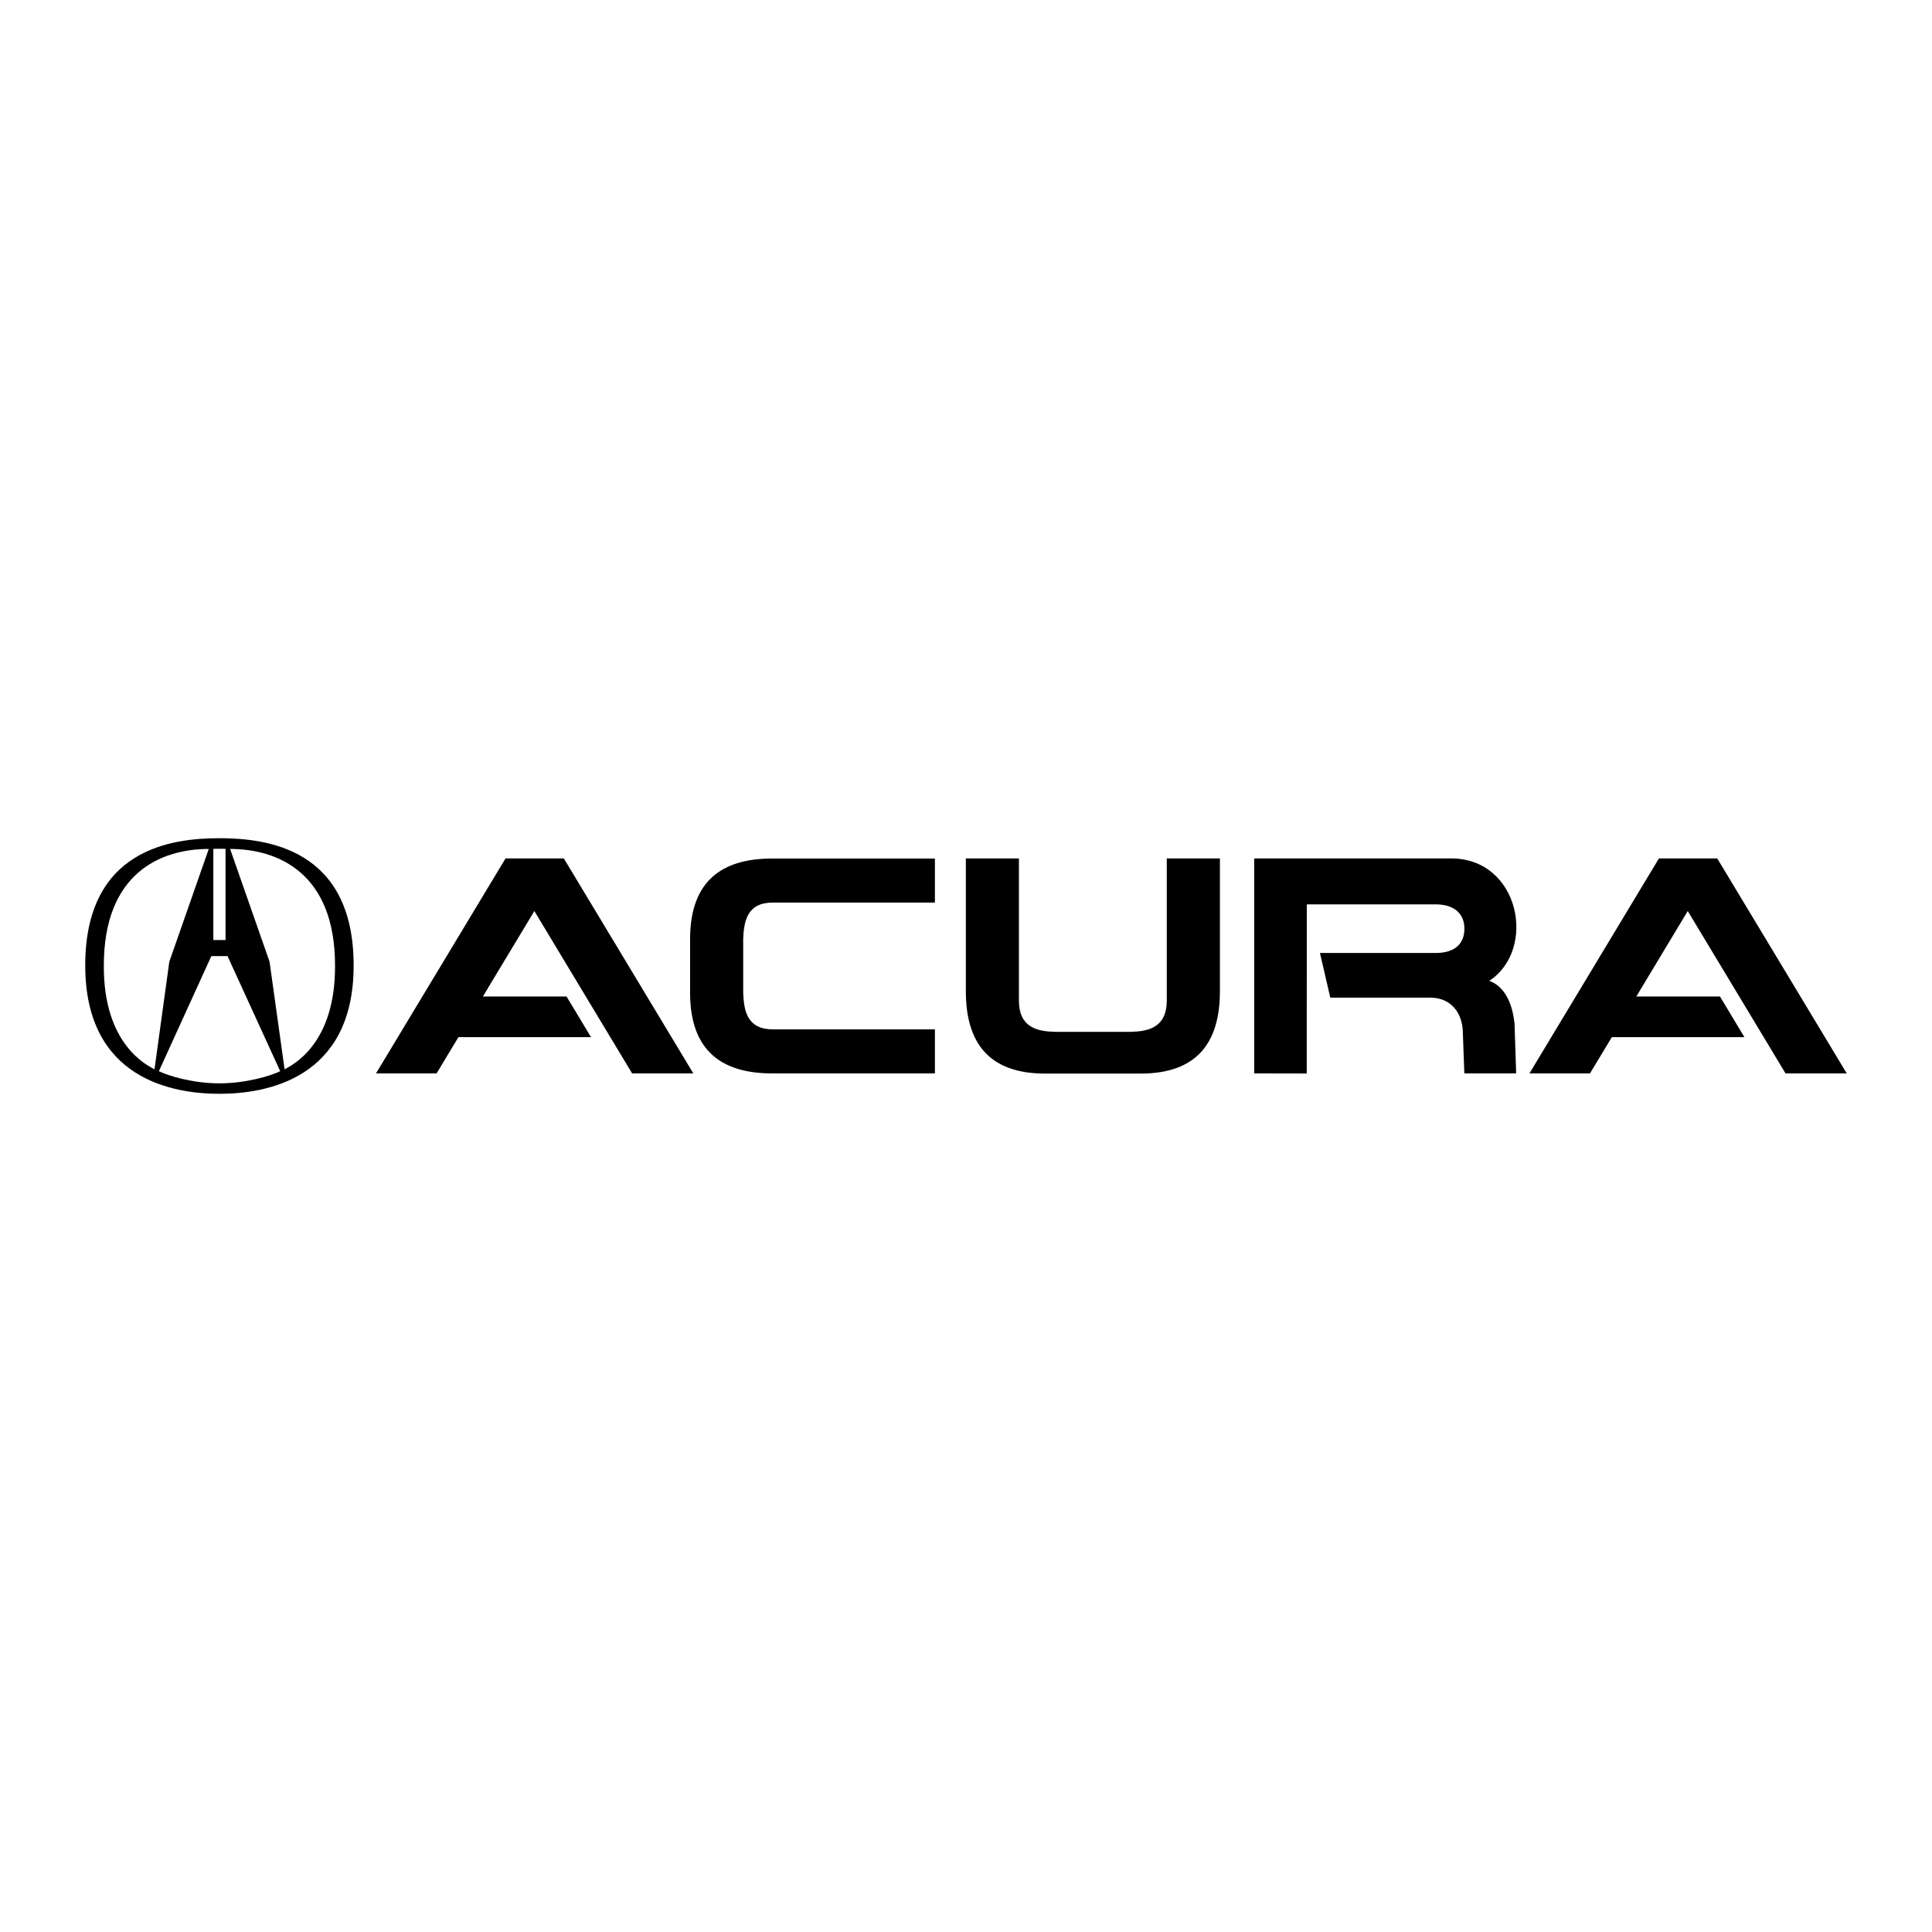
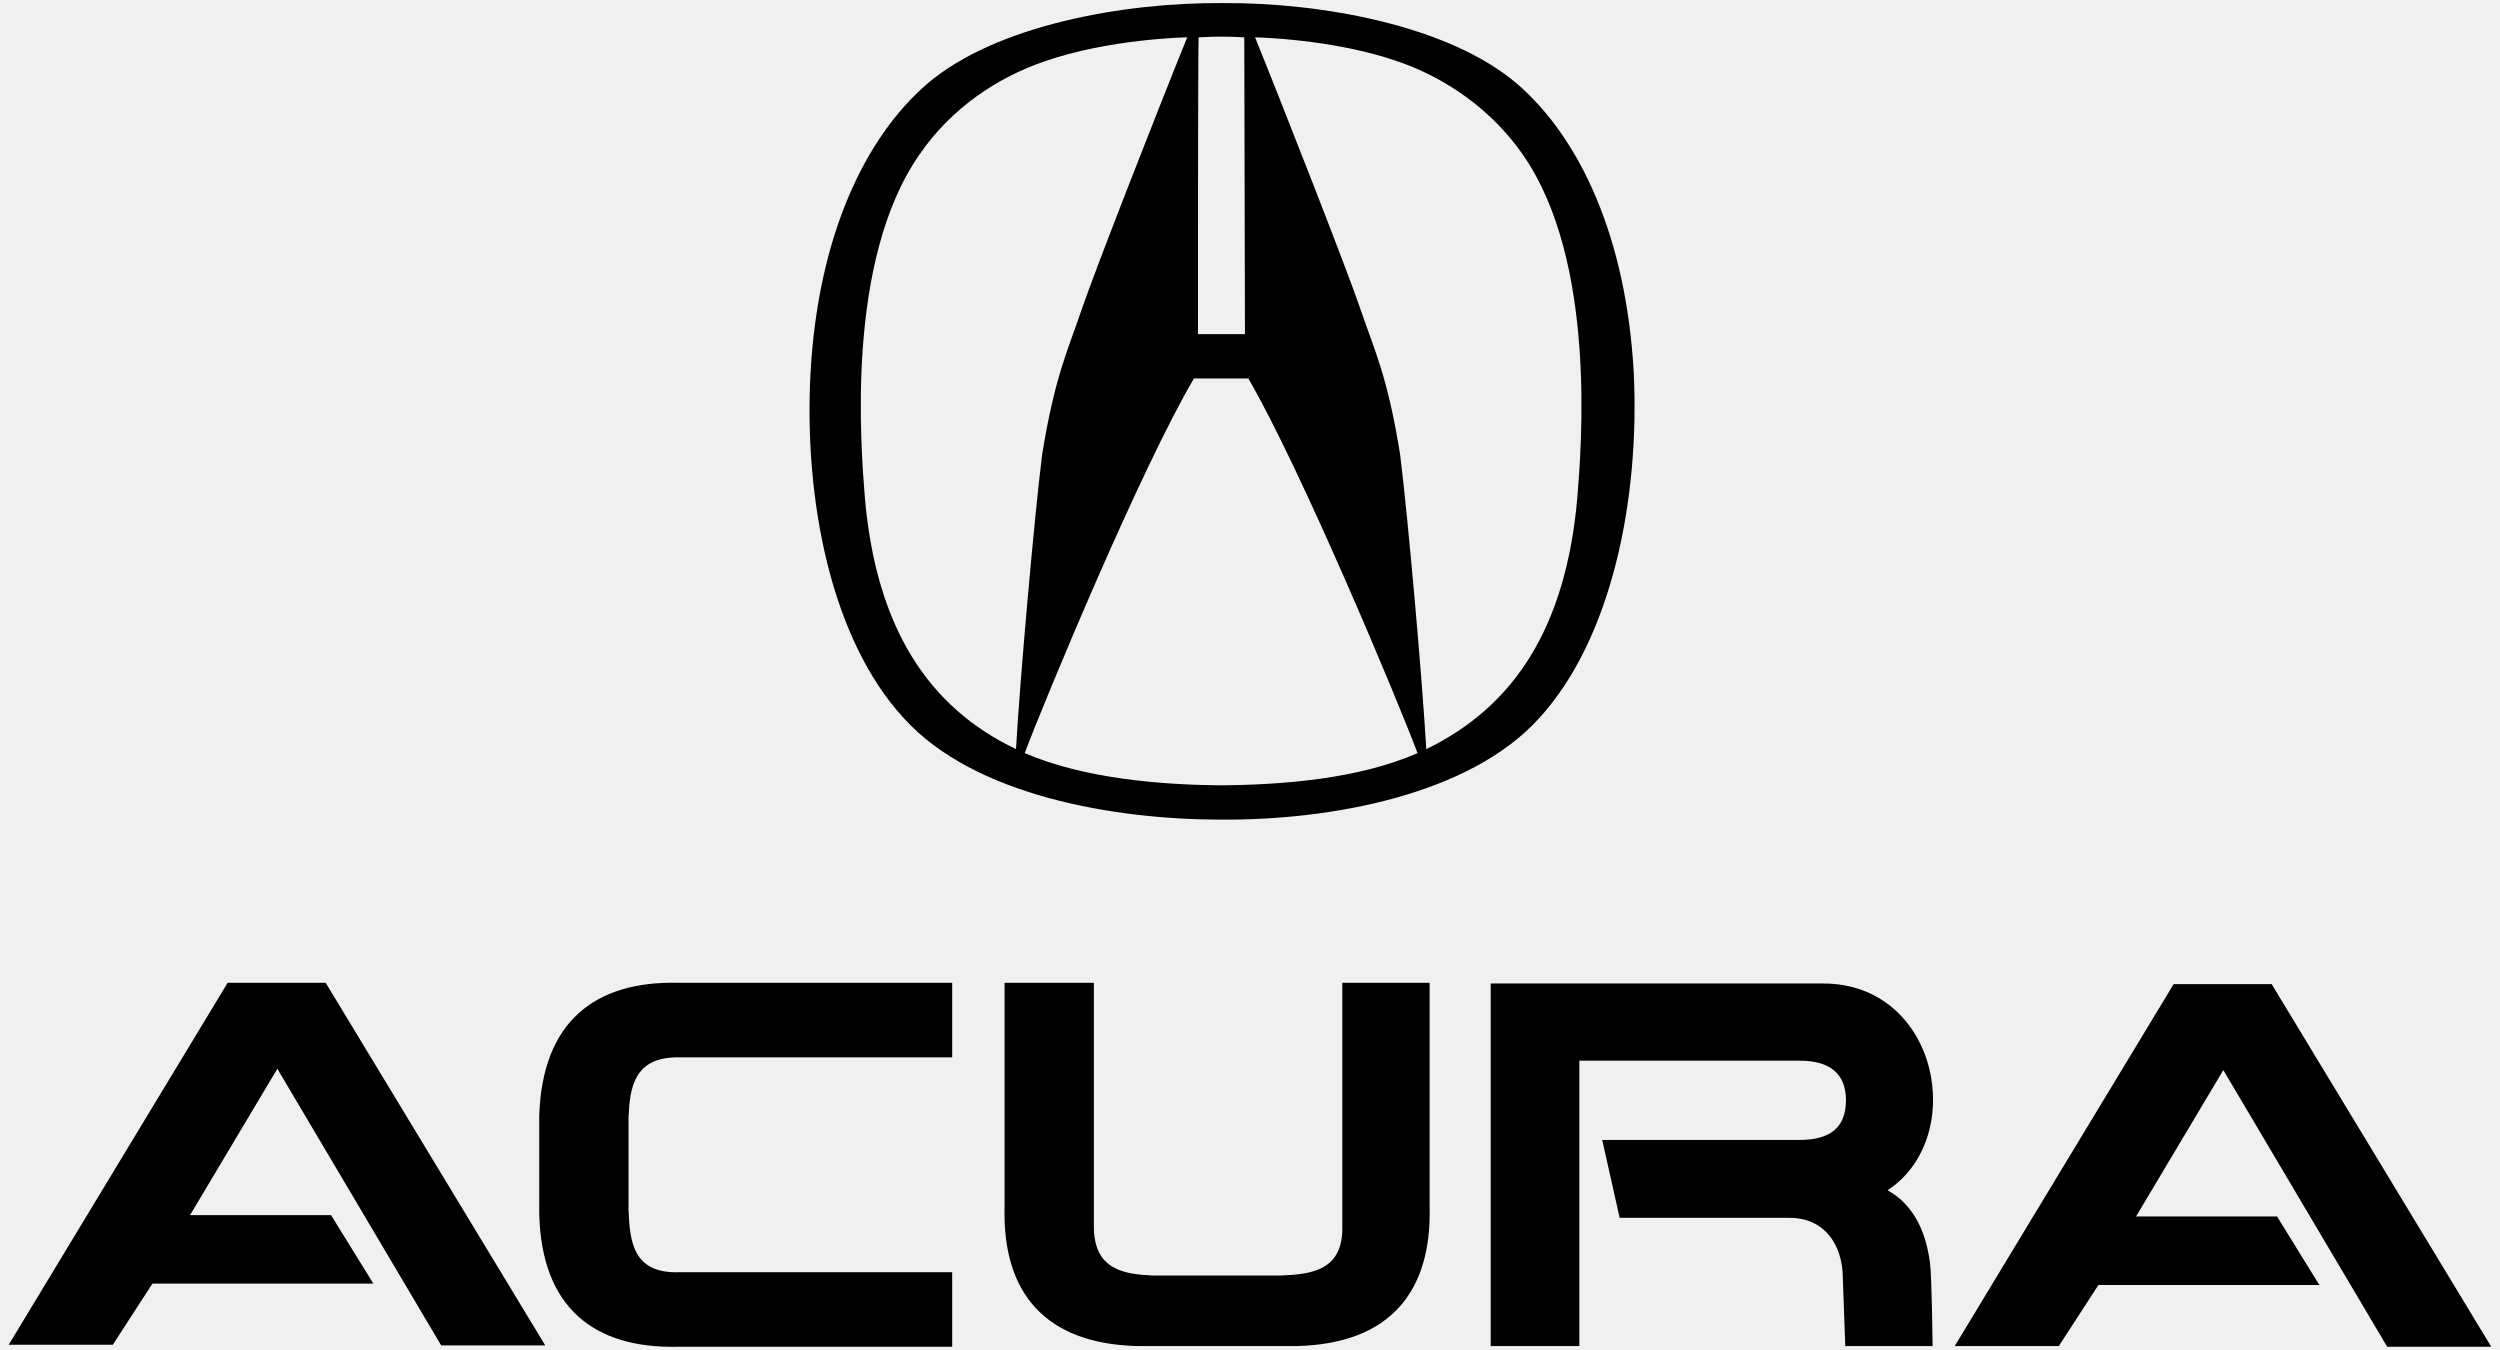
- <svg xmlns="http://www.w3.org/2000/svg" width="2500" height="2500" viewBox="0 0 192.756 192.756">
-   <g fill-rule="evenodd" clip-rule="evenodd">
-     <path fill="#fff" d="M0 0h192.756v192.756H0V0z" />
-     <path d="M50.439 85.643h5.813l12.922 21.453h-6.106l-9.755-16.202-5.137 8.529h8.351l2.44 4.055H45.738l-2.182 3.618h-6.042l12.925-21.453zM130.373 107.104l-5.242-.009V85.643h19.643c6.85 0 8.594 9.079 3.812 12.213 2.092.781 2.416 3.398 2.52 4.264l.16 4.976h-5.168l-.162-4.395c-.16-1.873-1.332-3.159-3.232-3.166h-9.98l-1.033-4.458h11.566c1.807 0 2.846-.841 2.846-2.424 0-1.512-1.039-2.423-2.846-2.423H130.38l-.007 16.874zM74.149 96.377v-2.676c.065-1.841.414-3.658 2.974-3.651h16.153v-4.395H77.058c-5.046-.007-8.148 2.255-8.207 7.883v5.674c.059 5.628 3.161 7.89 8.207 7.883h16.219V102.7H77.124c-2.56.007-2.909-1.809-2.974-3.649v-2.674h-.001zM109.035 107.112h4.791c5.611-.01 7.873-3.111 7.885-8.175V85.643h-5.301v14.199c-.01 2.705-1.883 3.061-3.586 3.103h-7.578c-1.703-.042-3.578-.397-3.588-3.103V85.643h-5.295v13.294c.009 5.063 2.268 8.165 7.879 8.175h4.793zM165.514 85.643h5.814l12.924 21.453h-6.107l-9.758-16.202-5.133 8.529h8.348l2.439 4.055h-13.229l-2.179 3.618h-6.041l12.922-21.453zM8.504 96.328c0-11.649 8.642-12.7 13.39-12.7s13.389 1.051 13.389 12.7c0 11.381-8.817 12.801-13.389 12.801-4.572 0-13.39-1.42-13.39-12.801zm18.389-.381l1.501 10.739c.765-.422 5.075-2.483 5.033-10.358 0-9.201-5.659-11.627-10.468-11.627l3.934 11.246zm-4.999-2.159h.609v-9.1l-.609-.008-.609.008v9.1h.609zm0 14.297c2.637 0 5.064-.731 6.063-1.21l-5.255-11.483h-1.617l-5.235 11.483c1 .479 3.405 1.21 6.044 1.21zm-1.066-23.384c-4.812 0-10.469 2.426-10.469 11.627-.042 7.875 4.288 9.937 5.054 10.358l1.48-10.739 3.935-11.246z" />
-   </g>
+ <svg xmlns="http://www.w3.org/2000/svg" version="1.1" id="Layer_1" focusable="false" x="0px" y="0px" viewBox="0 0 160 86.393" style="enable-background:new 0 0 160 86.393;" xml:space="preserve">
+   <path d="M14.569,62.899h6.274l14.053,23.207h-6.661L17.75,68.4l-5.587,9.369h9.025l2.708,4.383H9.756L7.221,86.063  H0.559L14.569,62.899z M125.103,86.149h6.661l2.536-3.911h14.139l-2.708-4.383h-9.025l5.587-9.369l10.486,17.706  h6.661l-14.053-23.207h-6.274L125.103,86.149z M34.51,74.546v3.094c0.129,6.103,3.567,8.681,8.896,8.552h17.534  v-4.77H43.449c-2.922,0.086-3.137-1.934-3.223-3.954v-2.922v-3.051c0.086-1.805,0.301-3.868,3.223-3.825h17.491  v-4.77h-17.534c-5.329-0.129-8.724,2.493-8.896,8.552V74.546z M101.08,67.884h14.096  c1.977,0,2.965,0.86,2.965,2.536c0,1.719-0.988,2.536-2.965,2.536h-12.635l1.117,4.985h10.787  c2.106-0.043,3.309,1.418,3.481,3.438l0.172,4.77h5.587c0,0-0.043-4.47-0.172-5.372s-0.516-3.395-2.708-4.598  c5.157-3.395,3.266-13.236-4.126-13.236h-21.273V86.149h5.673V67.884H101.08z M78.002,86.149h4.942  c6.103-0.129,8.681-3.567,8.552-8.896V62.899h-5.587v15.514c0.086,2.922-1.977,3.137-3.954,3.223h-3.954H73.833  c-1.805-0.086-3.868-0.301-3.825-3.223V62.899h-5.716V77.296c-0.129,5.329,2.493,8.724,8.552,8.853  C72.845,86.149,78.002,86.149,78.002,86.149z M104.561,23.877c-0.473-8.681-3.438-15.042-7.478-18.523  c-4.384-3.739-12.549-5.2-18.866-5.157c-6.317-0.043-14.483,1.418-18.866,5.157  c-4.04,3.481-7.005,9.841-7.478,18.523c-0.43,8.165,1.332,17.061,5.974,22.09  c4.469,4.942,13.408,6.489,20.328,6.489c6.919,0.043,15.858-1.547,20.328-6.489  C103.142,40.895,104.947,32,104.561,23.877z M76.712,2.389c0.86-0.043,1.074-0.043,1.461-0.043  c0.387,0,0.559,0,1.461,0.043l0.043,18.995c-0.258,0-2.75,0-3.008,0C76.669,21.384,76.669,2.389,76.712,2.389z   M55.353,31.87c-0.258-3.266-1.246-15.17,3.481-21.961c2.02-2.965,4.985-4.942,7.994-5.974  c4.169-1.461,9.154-1.547,9.154-1.547c-1.934,4.77-5.931,14.999-6.704,17.276  c-0.945,2.793-1.762,4.383-2.579,9.412c-0.516,4.126-1.418,14.397-1.676,18.866  C59.436,45.279,56.084,40.208,55.353,31.87z M78.131,50.264c-3.911-0.043-8.724-0.43-12.549-2.063  c1.289-3.438,7.435-18.222,10.83-23.98c0.258,0,3.223,0,3.481,0c3.352,5.759,9.541,20.542,10.83,23.98  C86.855,49.877,82.084,50.221,78.131,50.264z M100.951,31.828c-0.731,8.38-4.083,13.408-9.669,16.116  c-0.258-4.47-1.16-14.741-1.676-18.866c-0.817-5.071-1.633-6.618-2.579-9.412  c-0.773-2.278-4.77-12.506-6.704-17.276c0,0,4.985,0.086,9.154,1.547c3.008,1.031,5.974,3.051,7.994,5.974  C102.197,16.7,101.209,28.604,100.951,31.828z" />
</svg>
